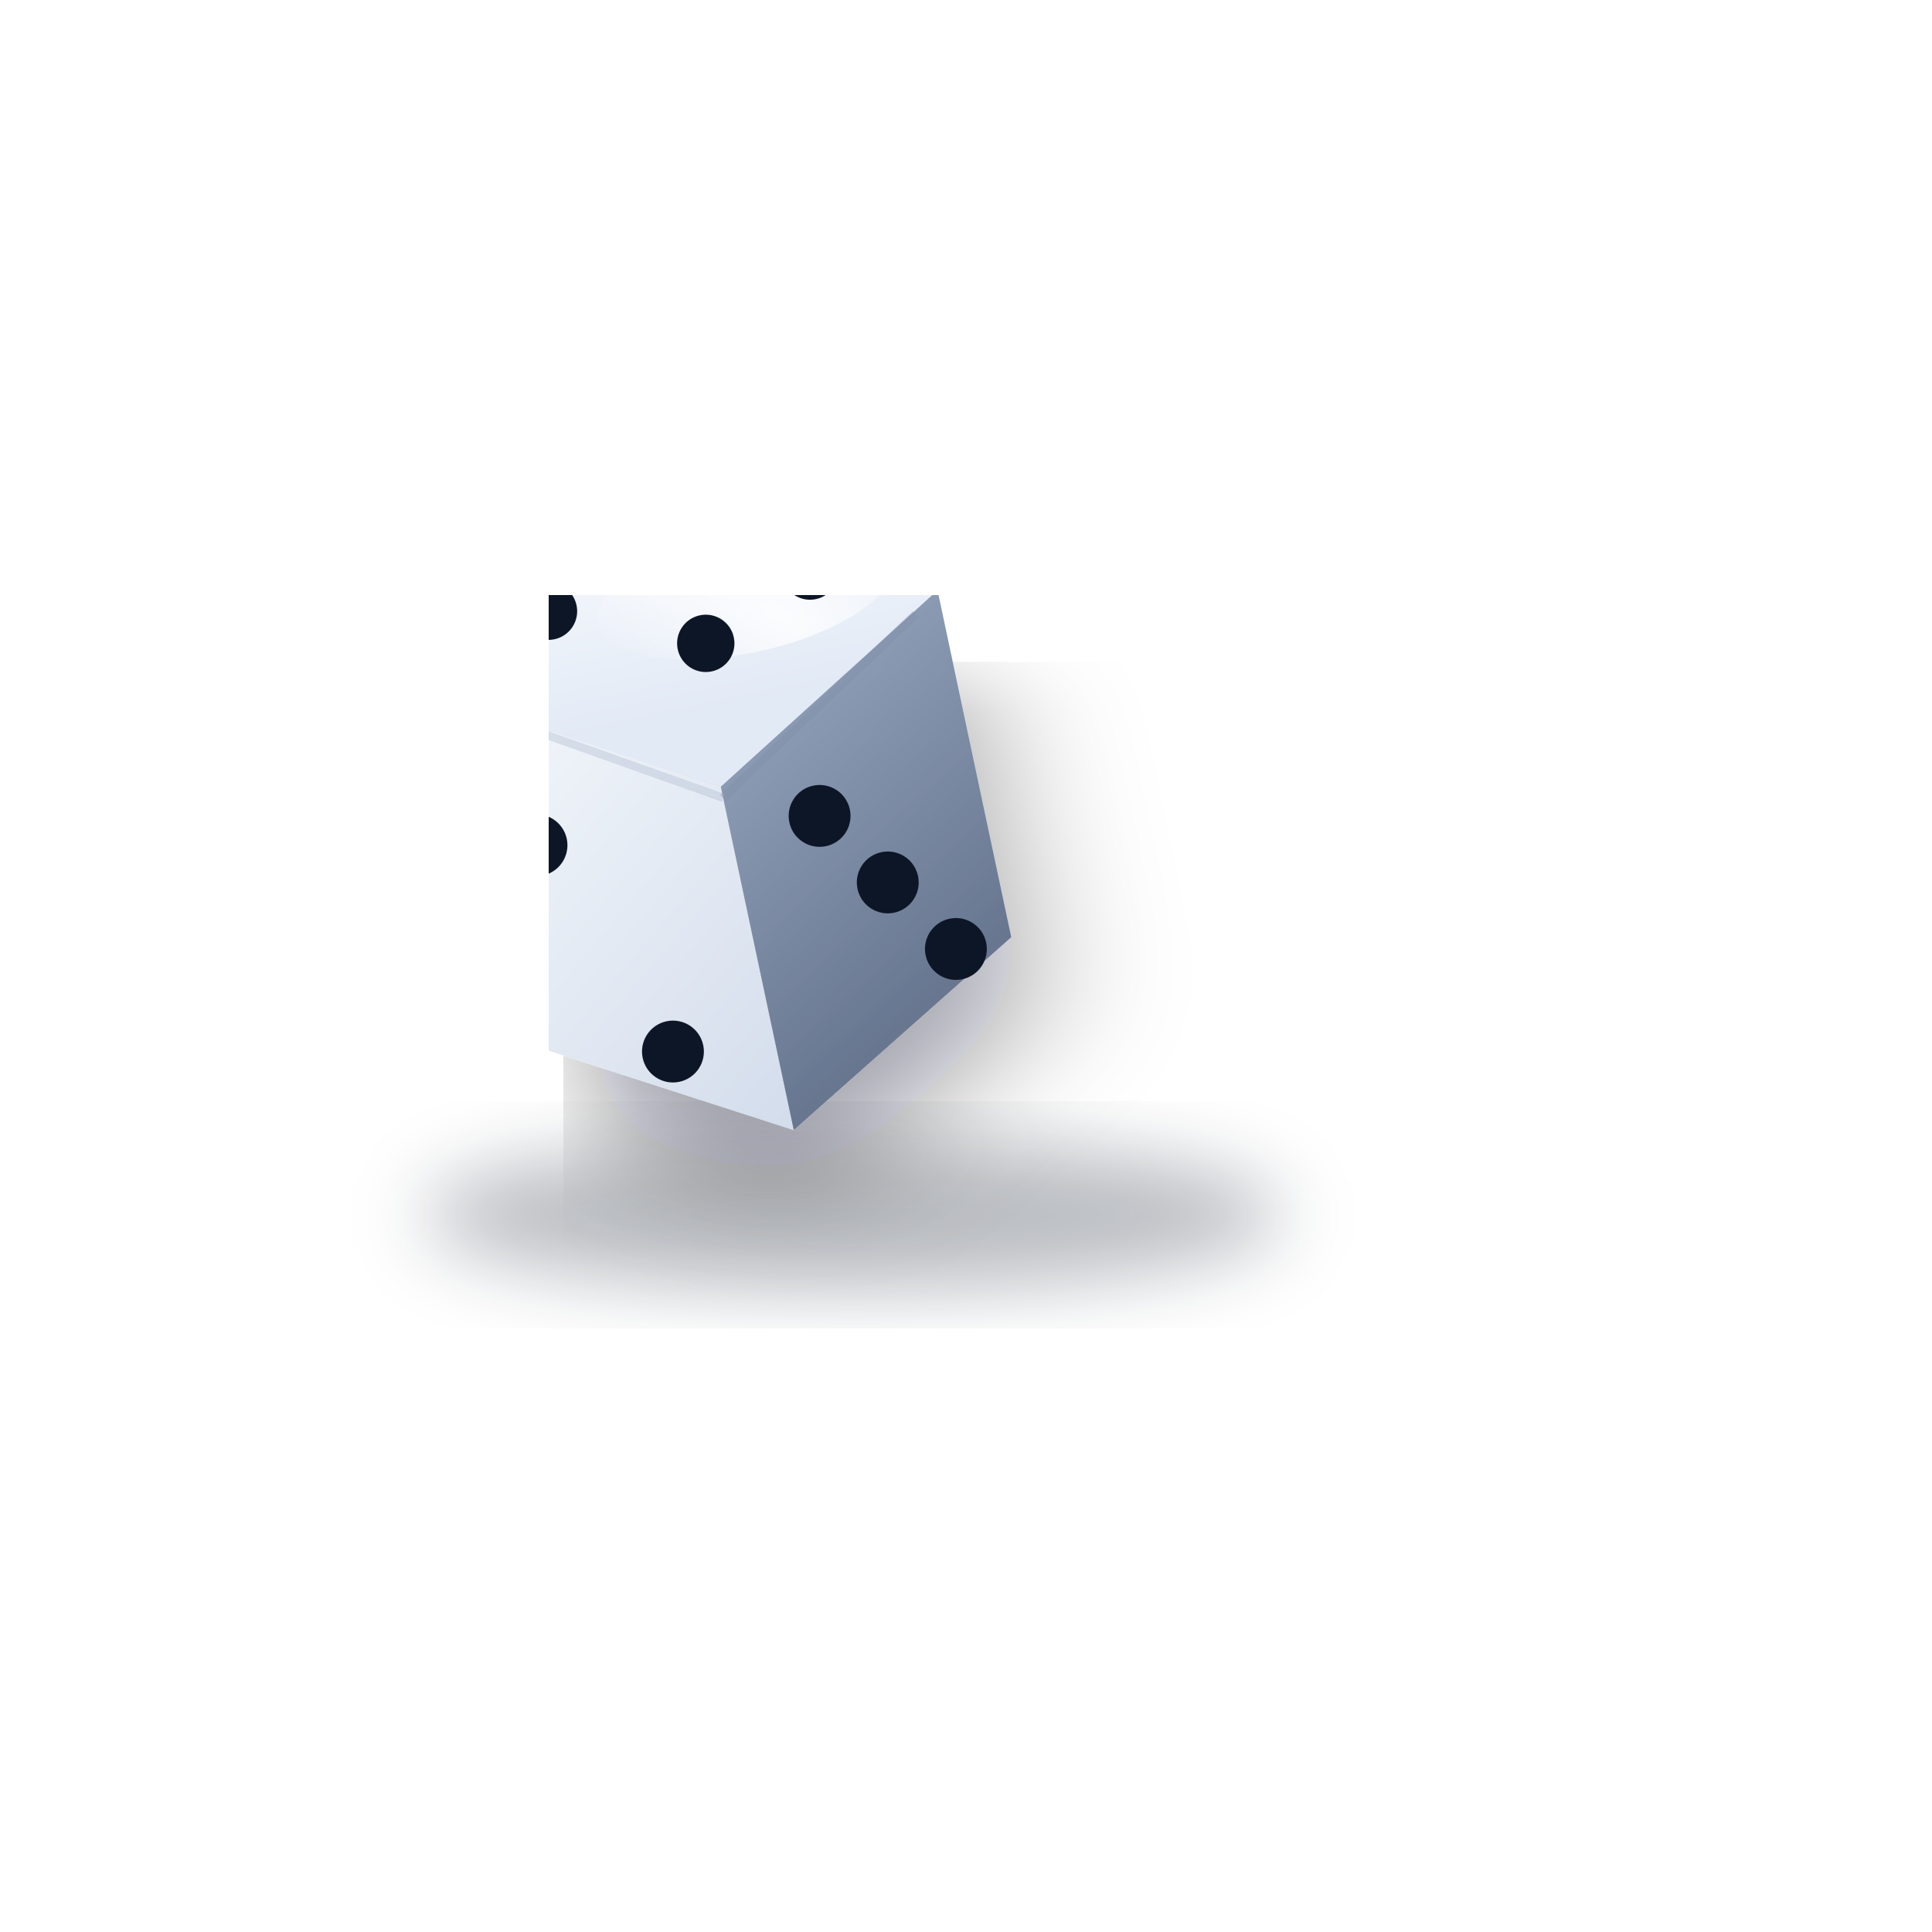
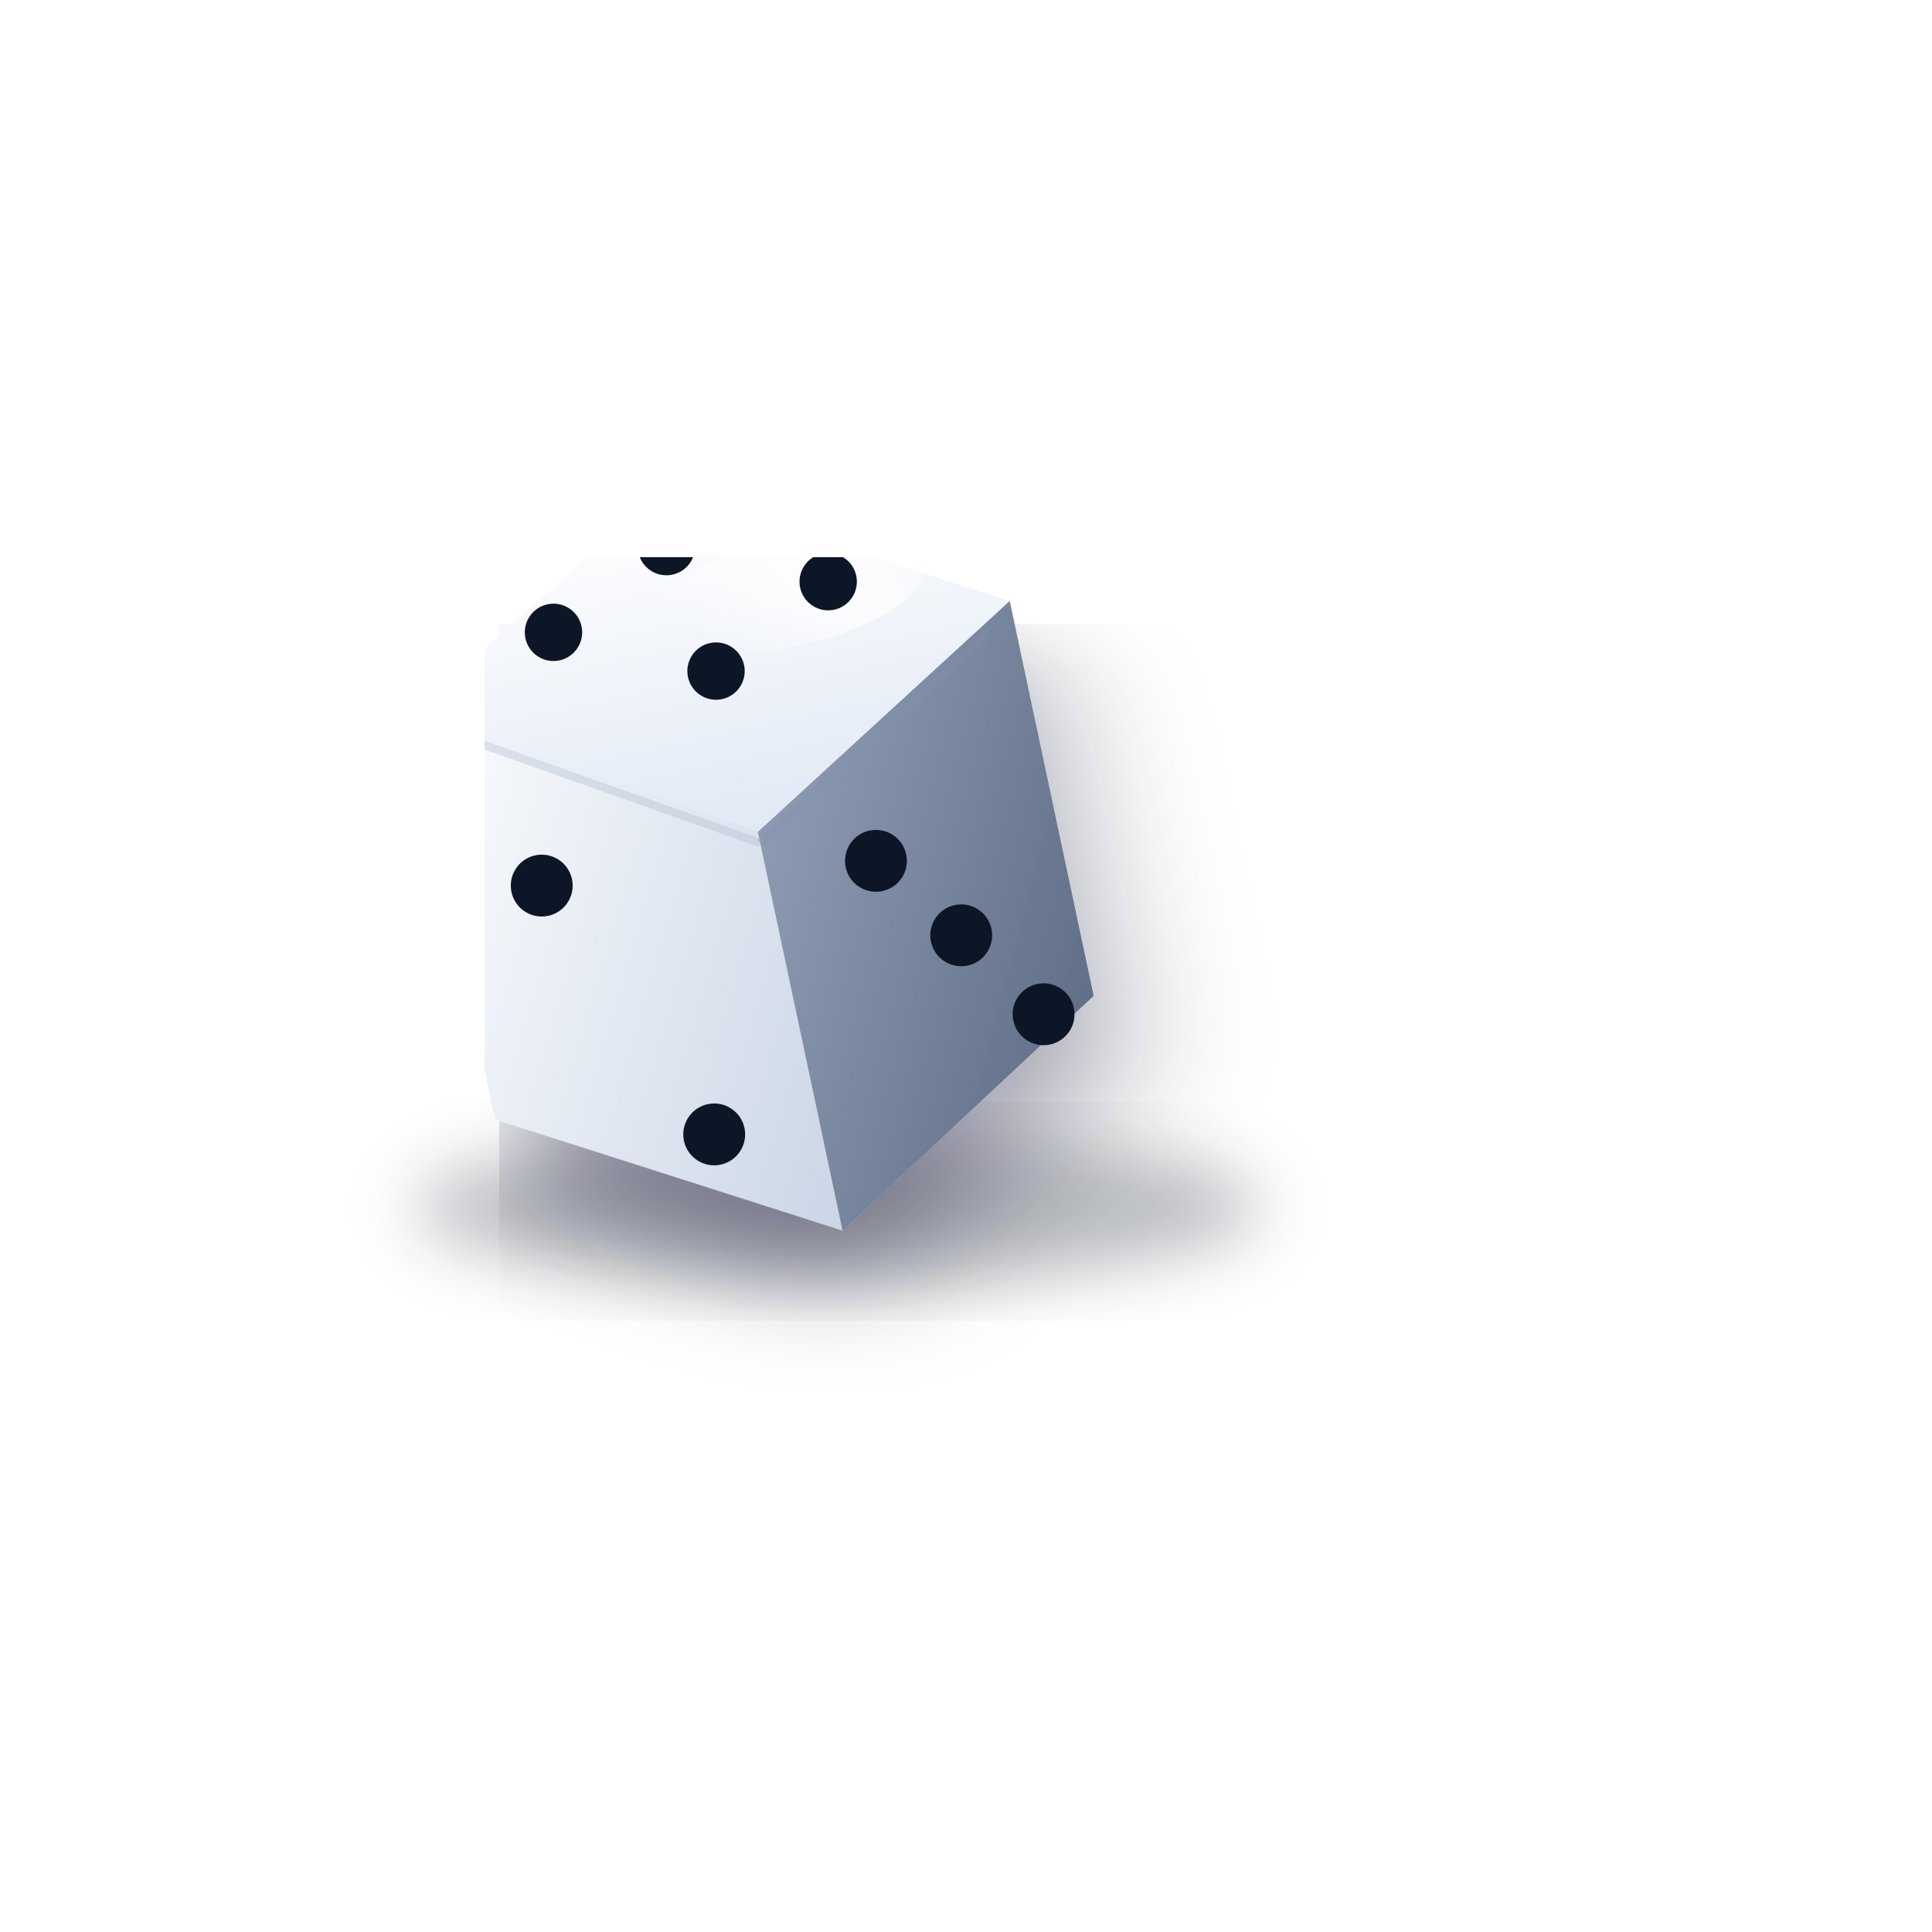
<svg xmlns="http://www.w3.org/2000/svg" width="512" height="512" viewBox="0 0 512 512" fill="none">
  <defs>
-     <linearGradient id="frontA" x1="16" y1="18" x2="142" y2="182" gradientUnits="userSpaceOnUse">
+     <linearGradient id="cubeFront1" x1="0" y1="0" x2="1" y2="1">
      <stop stop-color="#FCFEFF" />
-       <stop offset="1" stop-color="#CBD6E8" />
+       <stop offset="1" stop-color="#CBD5E6" />
    </linearGradient>
-     <linearGradient id="topA" x1="72" y1="0" x2="72" y2="74" gradientUnits="userSpaceOnUse">
+     <linearGradient id="cubeTop1" x1="0.5" y1="0" x2="0.5" y2="1">
      <stop stop-color="#FFFFFF" />
-       <stop offset="1" stop-color="#E2EAF6" />
+       <stop offset="1" stop-color="#E1E9F5" />
    </linearGradient>
-     <linearGradient id="sideA" x1="98" y1="58" x2="170" y2="184" gradientUnits="userSpaceOnUse">
-       <stop stop-color="#95A4BD" />
-       <stop offset="1" stop-color="#55637D" />
+     <linearGradient id="cubeSide1" x1="0" y1="0" x2="1" y2="1">
+       <stop stop-color="#97A4BC" />
+       <stop offset="1" stop-color="#57657E" />
    </linearGradient>
-     <linearGradient id="frontB" x1="14" y1="16" x2="128" y2="156" gradientUnits="userSpaceOnUse">
-       <stop stop-color="#FDFEFF" />
-       <stop offset="1" stop-color="#D0DAEA" />
+     <linearGradient id="cubeFront2" x1="0" y1="0" x2="1" y2="1">
+       <stop stop-color="#FCFEFF" />
+       <stop offset="1" stop-color="#D2DBEB" />
    </linearGradient>
-     <linearGradient id="topB" x1="66" y1="0" x2="66" y2="68" gradientUnits="userSpaceOnUse">
+     <linearGradient id="cubeTop2" x1="0.5" y1="0" x2="0.5" y2="1">
      <stop stop-color="#FFFFFF" />
-       <stop offset="1" stop-color="#E3EAF5" />
+       <stop offset="1" stop-color="#E4EBF6" />
    </linearGradient>
-     <linearGradient id="sideB" x1="88" y1="52" x2="154" y2="166" gradientUnits="userSpaceOnUse">
-       <stop stop-color="#97A6BE" />
-       <stop offset="1" stop-color="#596680" />
+     <linearGradient id="cubeSide2" x1="0" y1="0" x2="1" y2="1">
+       <stop stop-color="#9CA9BF" />
+       <stop offset="1" stop-color="#5C6981" />
    </linearGradient>
-     <radialGradient id="shineA" cx="0" cy="0" r="1" gradientUnits="userSpaceOnUse" gradientTransform="translate(104 54) rotate(40) scale(76 34)">
+     <radialGradient id="spec1" cx="0" cy="0" r="1" gradientUnits="userSpaceOnUse" gradientTransform="translate(125 52) rotate(36) scale(70 28)">
      <stop stop-color="white" stop-opacity="0.82" />
      <stop offset="1" stop-color="white" stop-opacity="0" />
    </radialGradient>
-     <radialGradient id="shineB" cx="0" cy="0" r="1" gradientUnits="userSpaceOnUse" gradientTransform="translate(92 48) rotate(38) scale(66 30)">
+     <radialGradient id="spec2" cx="0" cy="0" r="1" gradientUnits="userSpaceOnUse" gradientTransform="translate(88 39) rotate(35) scale(54 22)">
      <stop stop-color="white" stop-opacity="0.7" />
      <stop offset="1" stop-color="white" stop-opacity="0" />
    </radialGradient>
-     <filter id="shadowA" x="34" y="88" width="256" height="258" filterUnits="userSpaceOnUse" color-interpolation-filters="sRGB">
-       <feDropShadow dx="0" dy="18" stdDeviation="18" flood-color="#07101F" flood-opacity="0.38" />
+     <filter id="shadowBig" x="24" y="82" width="286" height="278" filterUnits="userSpaceOnUse" color-interpolation-filters="sRGB">
+       <feDropShadow dx="0" dy="18" stdDeviation="18" flood-color="#081121" flood-opacity="0.38" />
    </filter>
-     <filter id="shadowB" x="192" y="76" width="228" height="236" filterUnits="userSpaceOnUse" color-interpolation-filters="sRGB">
-       <feDropShadow dx="0" dy="16" stdDeviation="16" flood-color="#07101F" flood-opacity="0.32" />
+     <filter id="shadowMid" x="208" y="74" width="220" height="220" filterUnits="userSpaceOnUse" color-interpolation-filters="sRGB">
+       <feDropShadow dx="0" dy="16" stdDeviation="16" flood-color="#081121" flood-opacity="0.32" />
    </filter>
-     <filter id="ground" x="92" y="292" width="268" height="60" filterUnits="userSpaceOnUse" color-interpolation-filters="sRGB">
-       <feGaussianBlur stdDeviation="10" />
+     <filter id="groundBlur" x="88" y="292" width="270" height="58" filterUnits="userSpaceOnUse" color-interpolation-filters="sRGB">
+       <feGaussianBlur stdDeviation="9" />
    </filter>
  </defs>
-   <ellipse cx="226" cy="322" rx="114" ry="20" fill="#091224" fill-opacity="0.28" filter="url(#ground)" />
-   <g transform="translate(238 118) rotate(9)" filter="url(#shadowB)">
-     <polygon points="66,12 132,50 70,86 4,48" fill="url(#topB)" />
-     <polygon points="4,48 70,86 70,170 4,132" fill="url(#frontB)" />
-     <polygon points="70,86 132,50 132,134 70,170" fill="url(#sideB)" />
-     <path d="M12 54L70 89" stroke="#B2BED1" stroke-opacity="0.38" stroke-width="2" />
-     <path d="M70 89L126 56" stroke="#8391AB" stroke-opacity="0.34" stroke-width="2" />
-     <ellipse cx="84" cy="42" rx="34" ry="14" fill="url(#shineB)" />
-     <circle cx="70" cy="46" r="6.8" fill="#111827" />
-     <circle cx="28" cy="86" r="7.3" fill="#111827" />
-     <circle cx="46" cy="134" r="7.3" fill="#111827" />
-     <circle cx="100" cy="98" r="7.3" fill="#111827" />
-     <circle cx="116" cy="130" r="7.3" fill="#111827" />
+   <ellipse cx="222" cy="320" rx="112" ry="20" fill="#091224" fill-opacity="0.28" filter="url(#groundBlur)" />
+   <g transform="translate(246 114) rotate(8)" filter="url(#shadowMid)">
+     <polygon points="68,12 132,49 72,84 8,47" fill="url(#cubeTop2)" />
+     <polygon points="8,47 72,84 72,163 8,126" fill="url(#cubeFront2)" />
+     <polygon points="72,84 132,49 132,128 72,163" fill="url(#cubeSide2)" />
+     <path d="M16 52L72 87" stroke="#AEBBD0" stroke-opacity="0.35" stroke-width="2" />
+     <path d="M72 87L126 54" stroke="#8290AA" stroke-opacity="0.3" stroke-width="2" />
+     <ellipse cx="88" cy="39" rx="27" ry="10" fill="url(#spec2)" />
+     <circle cx="71" cy="46" r="6.6" fill="#111827" />
+     <circle cx="31" cy="87" r="7.1" fill="#111827" />
+     <circle cx="51" cy="134" r="7.1" fill="#111827" />
+     <circle cx="93" cy="96" r="7" fill="#111827" />
+     <circle cx="111" cy="86" r="7" fill="#111827" />
+     <circle cx="98" cy="136" r="7" fill="#111827" />
+     <circle cx="116" cy="126" r="7" fill="#111827" />
  </g>
-   <g transform="translate(94 132) rotate(-12)" filter="url(#shadowA)">
-     <polygon points="74,14 146,56 79,95 6,53" fill="url(#topA)" />
-     <polygon points="6,53 79,95 79,188 6,146" fill="url(#frontA)" />
-     <polygon points="79,95 146,56 146,150 79,188" fill="url(#sideA)" />
-     <path d="M14 58L79 98" stroke="#AFBDD0" stroke-opacity="0.4" stroke-width="2.2" />
-     <path d="M79 98L139 61" stroke="#7F8EA9" stroke-opacity="0.34" stroke-width="2.2" />
-     <ellipse cx="96" cy="46" rx="40" ry="16" fill="url(#shineA)" />
-     <circle cx="44" cy="40" r="7.6" fill="#111827" />
-     <circle cx="74" cy="26" r="7.6" fill="#111827" />
-     <circle cx="83" cy="57" r="7.6" fill="#111827" />
-     <circle cx="114" cy="44" r="7.6" fill="#111827" />
-     <circle cx="28" cy="100" r="8.2" fill="#111827" />
-     <circle cx="52" cy="161" r="8.2" fill="#111827" />
-     <circle cx="103" cy="108" r="8.2" fill="#111827" />
-     <circle cx="117" cy="129" r="8.2" fill="#111827" />
-     <circle cx="131" cy="150" r="8.2" fill="#111827" />
+   <g transform="translate(88 132) rotate(-12)" filter="url(#shadowBig)">
+     <polygon points="86,16 170,64 92,110 8,61" fill="url(#cubeTop1)" />
+     <polygon points="8,61 92,110 92,218 8,170" fill="url(#cubeFront1)" />
+     <polygon points="92,110 170,64 170,171 92,218" fill="url(#cubeSide1)" />
+     <path d="M17 67L92 113" stroke="#AEBCCF" stroke-opacity="0.38" stroke-width="2.2" />
+     <path d="M92 113L163 71" stroke="#8190AA" stroke-opacity="0.32" stroke-width="2.2" />
+     <ellipse cx="112" cy="50" rx="38" ry="14" fill="url(#spec1)" />
+     <circle cx="50" cy="47" r="7.6" fill="#111827" />
+     <circle cx="84" cy="31" r="7.6" fill="#111827" />
+     <circle cx="90" cy="66" r="7.6" fill="#111827" />
+     <circle cx="124" cy="49" r="7.6" fill="#111827" />
+     <circle cx="33" cy="112" r="8.2" fill="#111827" />
+     <circle cx="64" cy="186" r="8.2" fill="#111827" />
+     <circle cx="121" cy="124" r="8.2" fill="#111827" />
+     <circle cx="139" cy="148" r="8.2" fill="#111827" />
+     <circle cx="156" cy="173" r="8.2" fill="#111827" />
  </g>
</svg>
